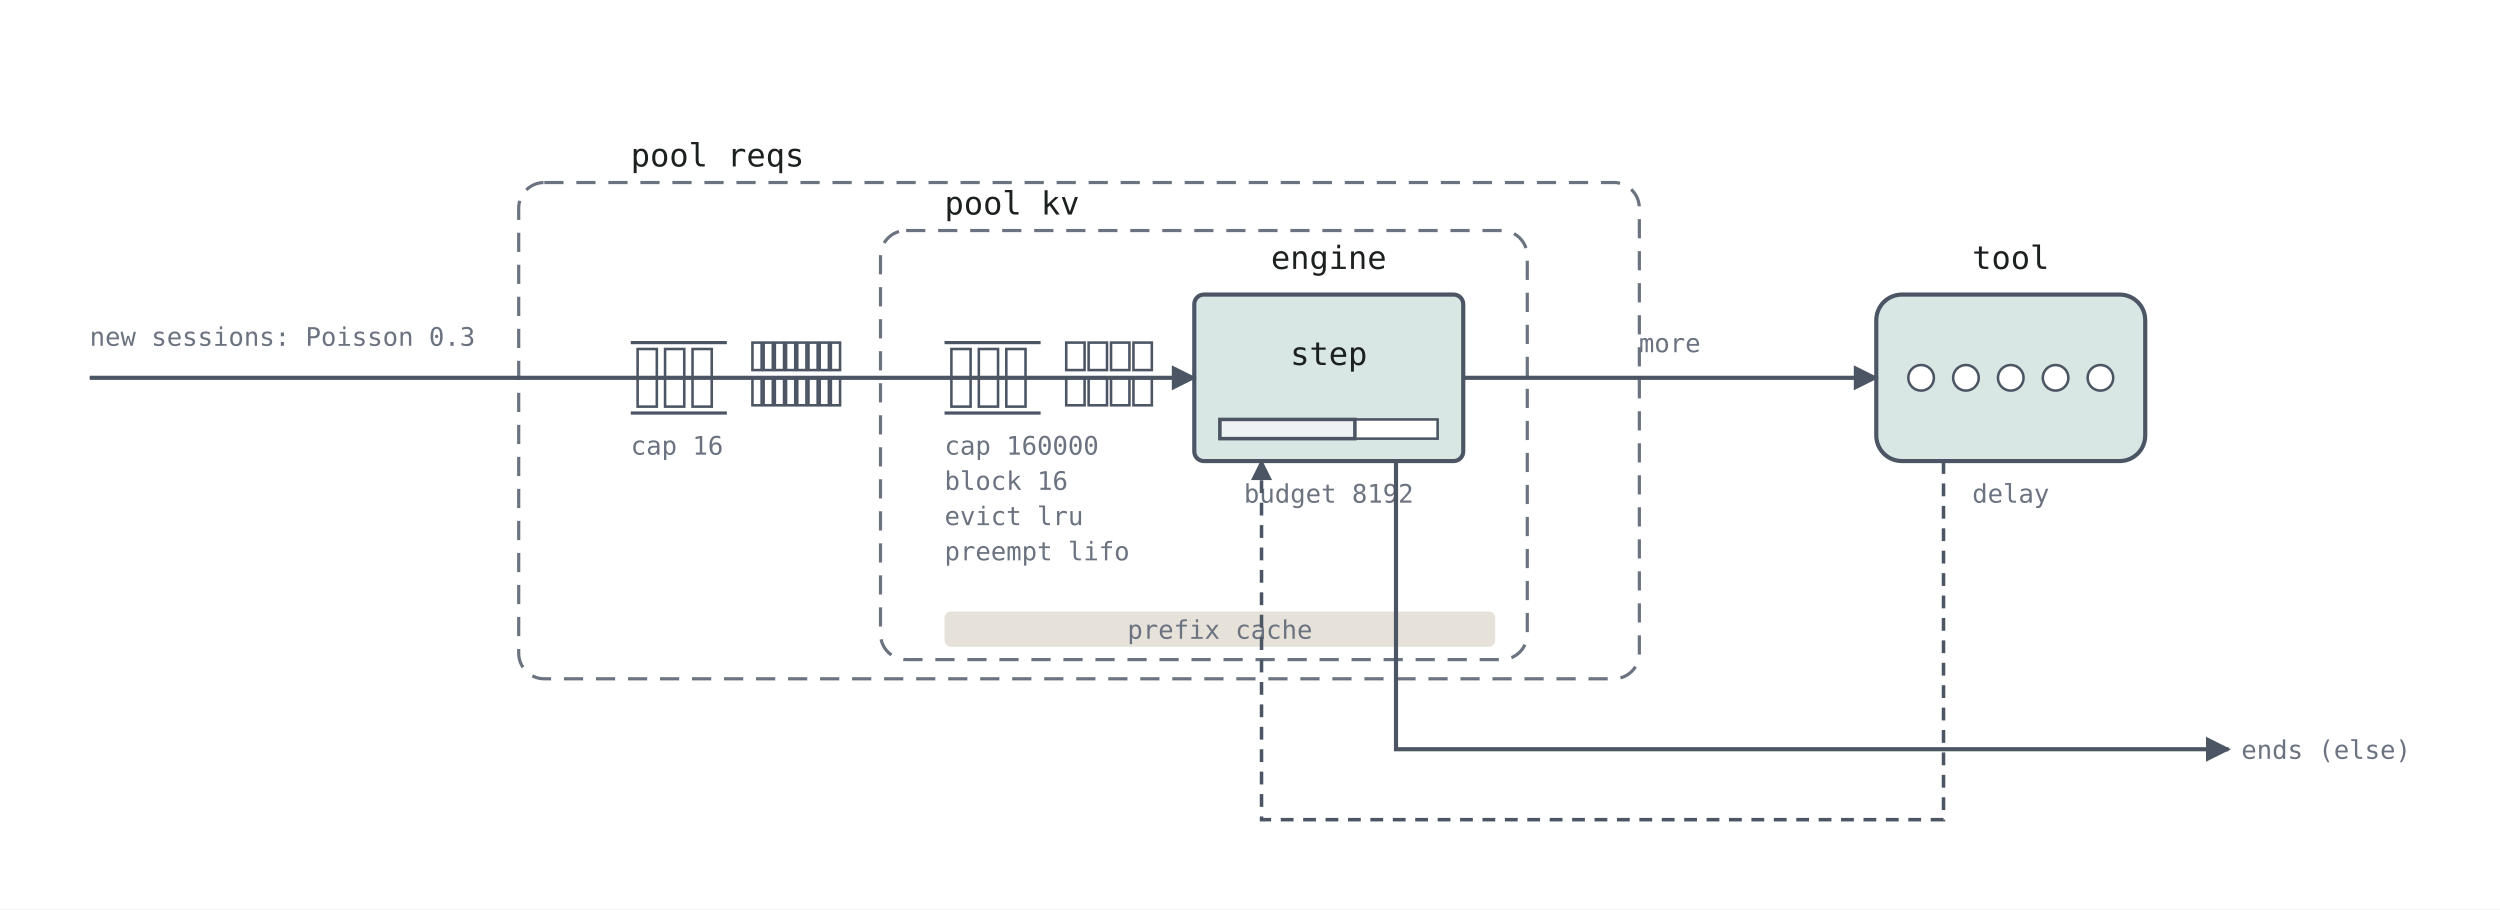
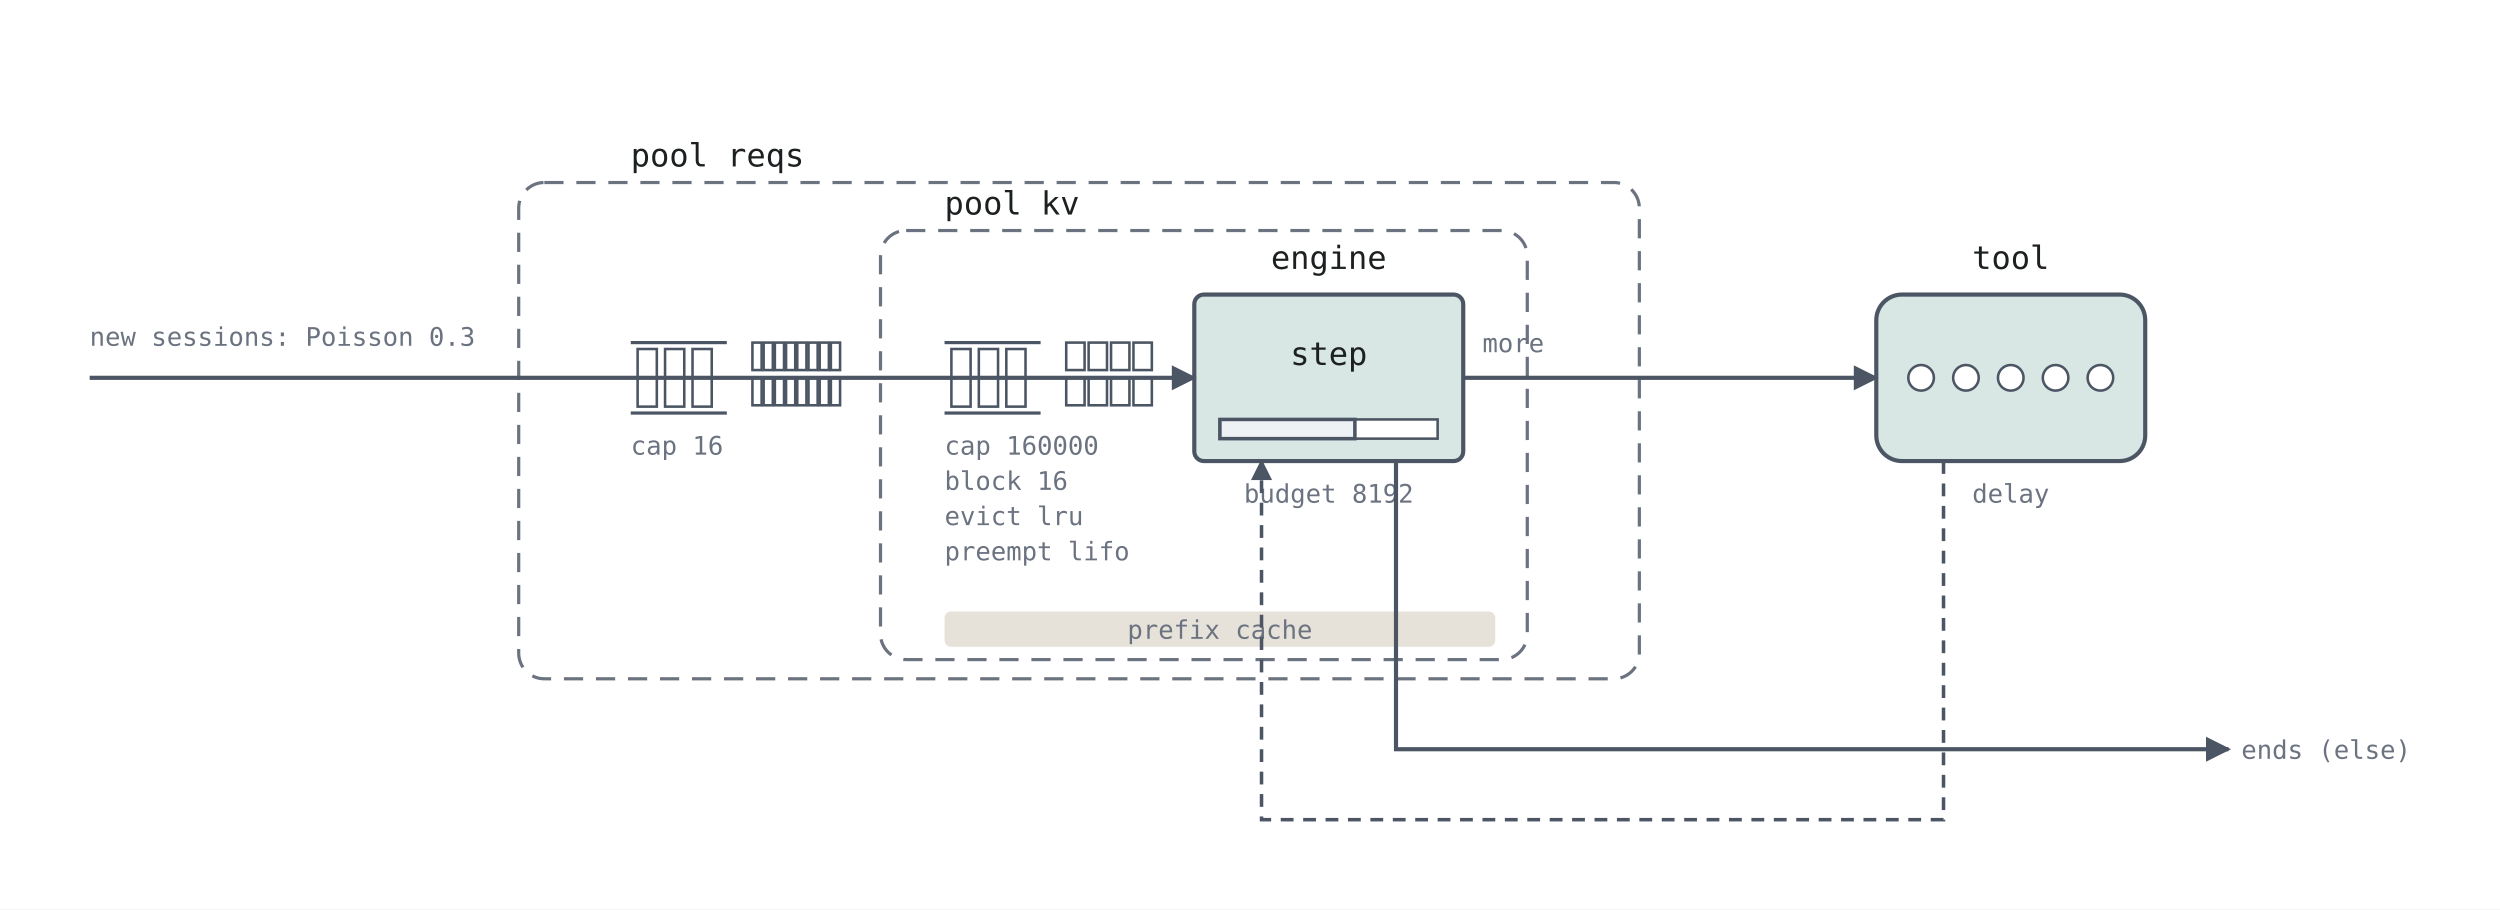
<svg xmlns="http://www.w3.org/2000/svg" width="780.8" height="284" viewBox="0 0 780.8 284" role="img">
  <style>
  text { font-family: ui-monospace, "SF Mono", Menlo, Consolas, monospace; }
  @media (prefers-color-scheme: dark) {
    text { fill: #e8e6e3; } text.dim { fill: #9aa4b2; }
    .bg { fill:#14171a }
    .solid { fill:#232a31;stroke:#b6bfcc }
    .cached { fill:#33302a }
    .instance { fill:#1a1f24;stroke:#b6bfcc }
    .enclosure { stroke:#9aa4b2 }
    .station { fill:#26403d;stroke:#b6bfcc }
    .cell { fill:#14171a;stroke:#b6bfcc }
    .rail { stroke:#b6bfcc }
    .flow { stroke:#b6bfcc }
    .back { stroke:#b6bfcc }
    .relation { stroke:#9aa4b2 }
  }
</style>
  <defs>
    <marker id="a" viewBox="0 0 10 10" refX="9" refY="5" markerWidth="6" markerHeight="6" orient="auto-start-reverse">
      <path d="M0 0 L10 5 L0 10 z" fill="context-stroke" />
    </marker>
  </defs>
  <rect class="bg" fill="#ffffff" x="0" y="0" width="780.8" height="284" />
  <rect class="enclosure" fill="none" stroke="#6b7280" stroke-width="1" stroke-dasharray="6 4" x="275" y="72" width="202" height="134" rx="8" />
  <text x="295" y="67" text-anchor="start" font-size="10" fill="#1d2021">pool kv</text>
  <path class="rail" fill="none" stroke="#4b5563" stroke-width="1" d="M295 107 L325 107 M295 129 L325 129" />
  <rect class="cell" fill="#ffffff" stroke="#4b5563" stroke-width=".8" x="297.14" y="109" width="6" height="18" />
  <rect class="cell" fill="#ffffff" stroke="#4b5563" stroke-width=".8" x="305.71" y="109" width="6" height="18" />
  <rect class="cell" fill="#ffffff" stroke="#4b5563" stroke-width=".8" x="314.29" y="109" width="6" height="18" />
  <rect class="cell" fill="#ffffff" stroke="#4b5563" stroke-width=".8" x="333" y="107" width="5.74" height="8.58" />
  <rect class="cell" fill="#ffffff" stroke="#4b5563" stroke-width=".8" x="340" y="107" width="5.74" height="8.58" />
  <rect class="cell" fill="#ffffff" stroke="#4b5563" stroke-width=".8" x="347" y="107" width="5.74" height="8.58" />
  <rect class="cell" fill="#ffffff" stroke="#4b5563" stroke-width=".8" x="354" y="107" width="5.74" height="8.58" />
  <rect class="cell" fill="#ffffff" stroke="#4b5563" stroke-width=".8" x="333" y="118" width="5.74" height="8.58" />
  <rect class="cell" fill="#ffffff" stroke="#4b5563" stroke-width=".8" x="340" y="118" width="5.74" height="8.58" />
  <rect class="cell" fill="#ffffff" stroke="#4b5563" stroke-width=".8" x="347" y="118" width="5.74" height="8.58" />
  <rect class="cell" fill="#ffffff" stroke="#4b5563" stroke-width=".8" x="354" y="118" width="5.74" height="8.58" />
  <text x="295" y="142" text-anchor="start" font-size="8" fill="#6b7280" class="dim">cap 160000</text>
  <text x="295" y="153" text-anchor="start" font-size="8" fill="#6b7280" class="dim">block 16</text>
  <text x="295" y="164" text-anchor="start" font-size="8" fill="#6b7280" class="dim">evict lru</text>
  <text x="295" y="175" text-anchor="start" font-size="8" fill="#6b7280" class="dim">preempt lifo</text>
  <rect class="cached" fill="#e6e2da" stroke="none" x="295" y="191" width="172" height="11" rx="2" />
  <text x="381" y="199.5" text-anchor="middle" font-size="8" fill="#6b7280" class="dim">prefix cache</text>
  <rect class="enclosure" fill="none" stroke="#6b7280" stroke-width="1" stroke-dasharray="6 4" x="162" y="57" width="350" height="155" rx="8" />
  <text x="197" y="52" text-anchor="start" font-size="10" fill="#1d2021">pool reqs</text>
  <path class="rail" fill="none" stroke="#4b5563" stroke-width="1" d="M197 107 L227 107 M197 129 L227 129" />
  <rect class="cell" fill="#ffffff" stroke="#4b5563" stroke-width=".8" x="199.14" y="109" width="6" height="18" />
  <rect class="cell" fill="#ffffff" stroke="#4b5563" stroke-width=".8" x="207.71" y="109" width="6" height="18" />
  <rect class="cell" fill="#ffffff" stroke="#4b5563" stroke-width=".8" x="216.29" y="109" width="6" height="18" />
  <rect class="cell" fill="#ffffff" stroke="#4b5563" stroke-width=".8" x="235" y="107" width="2.87" height="8.58" />
  <rect class="cell" fill="#ffffff" stroke="#4b5563" stroke-width=".8" x="238.5" y="107" width="2.87" height="8.58" />
  <rect class="cell" fill="#ffffff" stroke="#4b5563" stroke-width=".8" x="242" y="107" width="2.87" height="8.58" />
  <rect class="cell" fill="#ffffff" stroke="#4b5563" stroke-width=".8" x="245.5" y="107" width="2.87" height="8.58" />
  <rect class="cell" fill="#ffffff" stroke="#4b5563" stroke-width=".8" x="249" y="107" width="2.87" height="8.58" />
  <rect class="cell" fill="#ffffff" stroke="#4b5563" stroke-width=".8" x="252.5" y="107" width="2.87" height="8.58" />
  <rect class="cell" fill="#ffffff" stroke="#4b5563" stroke-width=".8" x="256" y="107" width="2.87" height="8.58" />
  <rect class="cell" fill="#ffffff" stroke="#4b5563" stroke-width=".8" x="259.5" y="107" width="2.87" height="8.58" />
  <rect class="cell" fill="#ffffff" stroke="#4b5563" stroke-width=".8" x="235" y="118" width="2.87" height="8.58" />
  <rect class="cell" fill="#ffffff" stroke="#4b5563" stroke-width=".8" x="238.5" y="118" width="2.87" height="8.58" />
  <rect class="cell" fill="#ffffff" stroke="#4b5563" stroke-width=".8" x="242" y="118" width="2.87" height="8.58" />
  <rect class="cell" fill="#ffffff" stroke="#4b5563" stroke-width=".8" x="245.5" y="118" width="2.87" height="8.58" />
  <rect class="cell" fill="#ffffff" stroke="#4b5563" stroke-width=".8" x="249" y="118" width="2.87" height="8.58" />
  <rect class="cell" fill="#ffffff" stroke="#4b5563" stroke-width=".8" x="252.5" y="118" width="2.87" height="8.58" />
  <rect class="cell" fill="#ffffff" stroke="#4b5563" stroke-width=".8" x="256" y="118" width="2.87" height="8.58" />
  <rect class="cell" fill="#ffffff" stroke="#4b5563" stroke-width=".8" x="259.5" y="118" width="2.87" height="8.58" />
  <text x="197" y="142" text-anchor="start" font-size="8" fill="#6b7280" class="dim">cap 16</text>
  <rect class="station" fill="#d8e6e4" stroke="#4b5563" stroke-width="1.3" x="373" y="92" width="84" height="52" rx="3" />
  <rect class="cell" fill="#ffffff" stroke="#4b5563" stroke-width=".8" x="381" y="131" width="68" height="6" />
  <rect class="solid" fill="#eef2f5" stroke="#4b5563" stroke-width="1.1" x="381" y="131" width="42.16" height="6" />
  <text x="415" y="114" text-anchor="middle" font-size="10" fill="#1d2021">step</text>
  <text x="415" y="84" text-anchor="middle" font-size="10" fill="#1d2021">engine</text>
  <text x="415" y="157" text-anchor="middle" font-size="8" fill="#6b7280" class="dim">budget 8192</text>
  <rect class="station" fill="#d8e6e4" stroke="#4b5563" stroke-width="1.3" x="586" y="92" width="84" height="52" rx="8" />
  <circle class="cell" fill="#ffffff" stroke="#4b5563" stroke-width=".8" cx="600" cy="118" r="4" />
  <circle class="cell" fill="#ffffff" stroke="#4b5563" stroke-width=".8" cx="614" cy="118" r="4" />
  <circle class="cell" fill="#ffffff" stroke="#4b5563" stroke-width=".8" cx="628" cy="118" r="4" />
  <circle class="cell" fill="#ffffff" stroke="#4b5563" stroke-width=".8" cx="642" cy="118" r="4" />
  <circle class="cell" fill="#ffffff" stroke="#4b5563" stroke-width=".8" cx="656" cy="118" r="4" />
  <text x="628" y="84" text-anchor="middle" font-size="10" fill="#1d2021">tool</text>
  <text x="628" y="157" text-anchor="middle" font-size="8" fill="#6b7280" class="dim">delay</text>
  <path class="flow" fill="none" stroke="#4b5563" stroke-width="1.3" d="M28 118 L373 118" marker-end="url(#a)" />
  <text x="28" y="108" text-anchor="start" font-size="8" fill="#6b7280" class="dim">new sessions: Poisson 0.3</text>
  <path class="flow" fill="none" stroke="#4b5563" stroke-width="1.3" d="M457 118 L586 118" marker-end="url(#a)" />
-   <text x="521.5" y="110" text-anchor="middle" font-size="8" fill="#6b7280" class="dim">more</text>
+   <text x="463" y="110" text-anchor="start" font-size="8" fill="#6b7280" class="dim">more</text>
  <path class="flow" fill="none" stroke="#4b5563" stroke-width="1.3" d="M436 144 L436 234 L696 234" marker-end="url(#a)" />
  <text x="700" y="237" text-anchor="start" font-size="8" fill="#6b7280" class="dim">ends (else)</text>
  <path class="back" fill="none" stroke="#4b5563" stroke-width="1.1" stroke-dasharray="4 3" d="M607 144 L607 256 L394 256 L394 144" marker-end="url(#a)" />
</svg>
